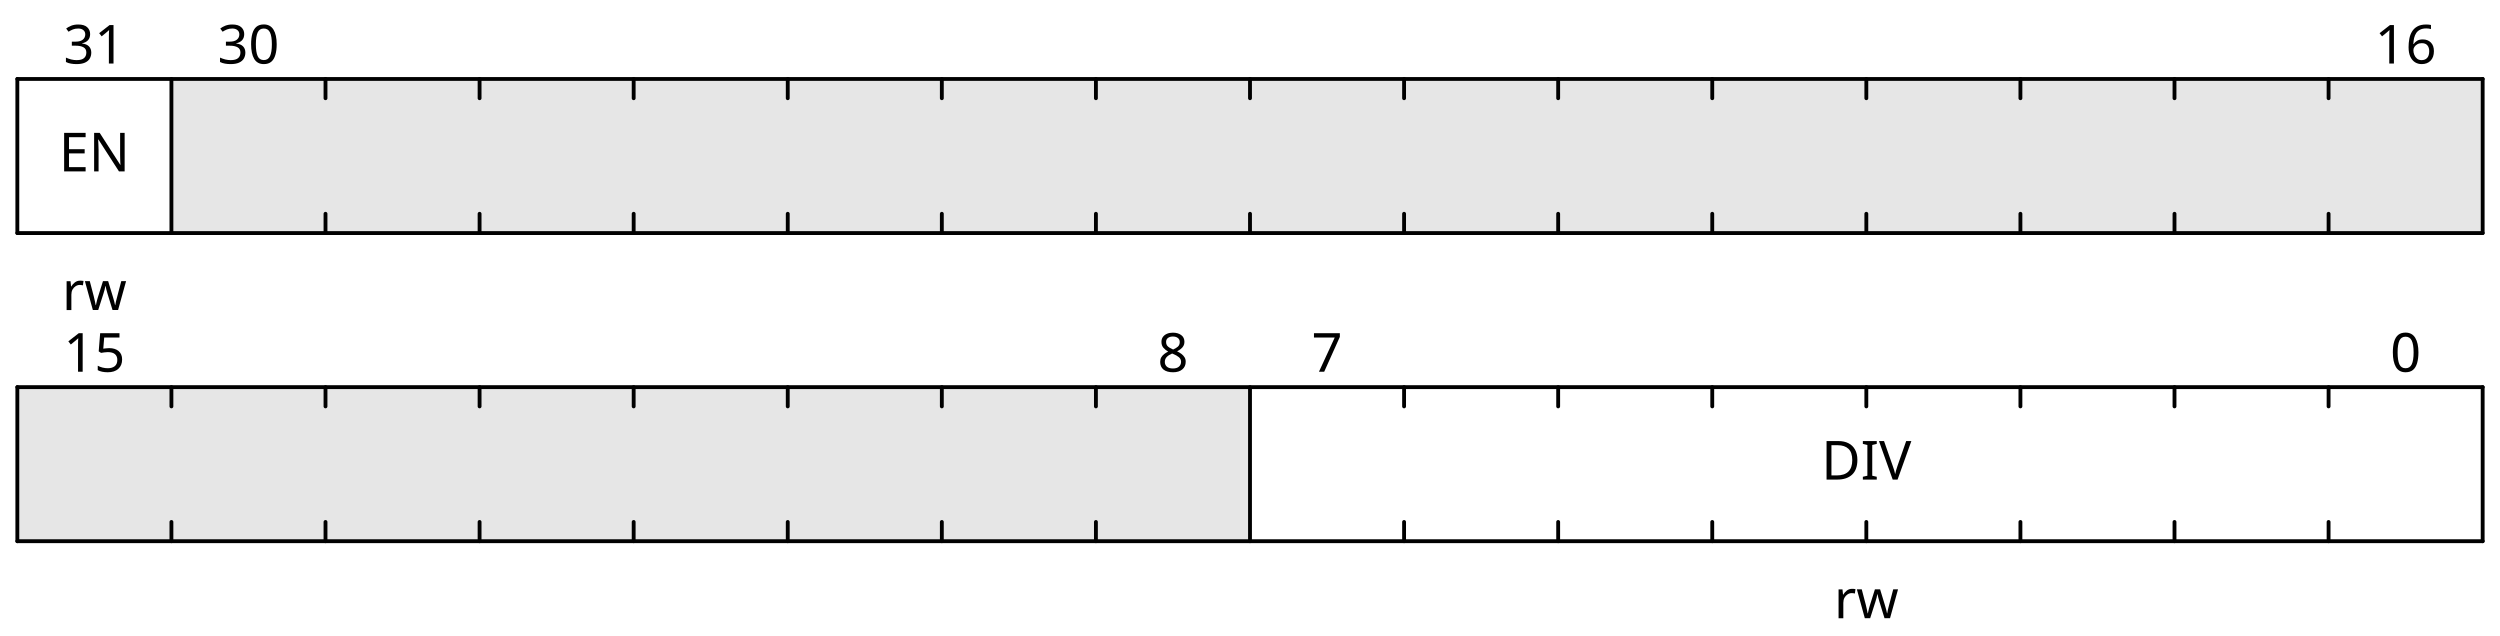
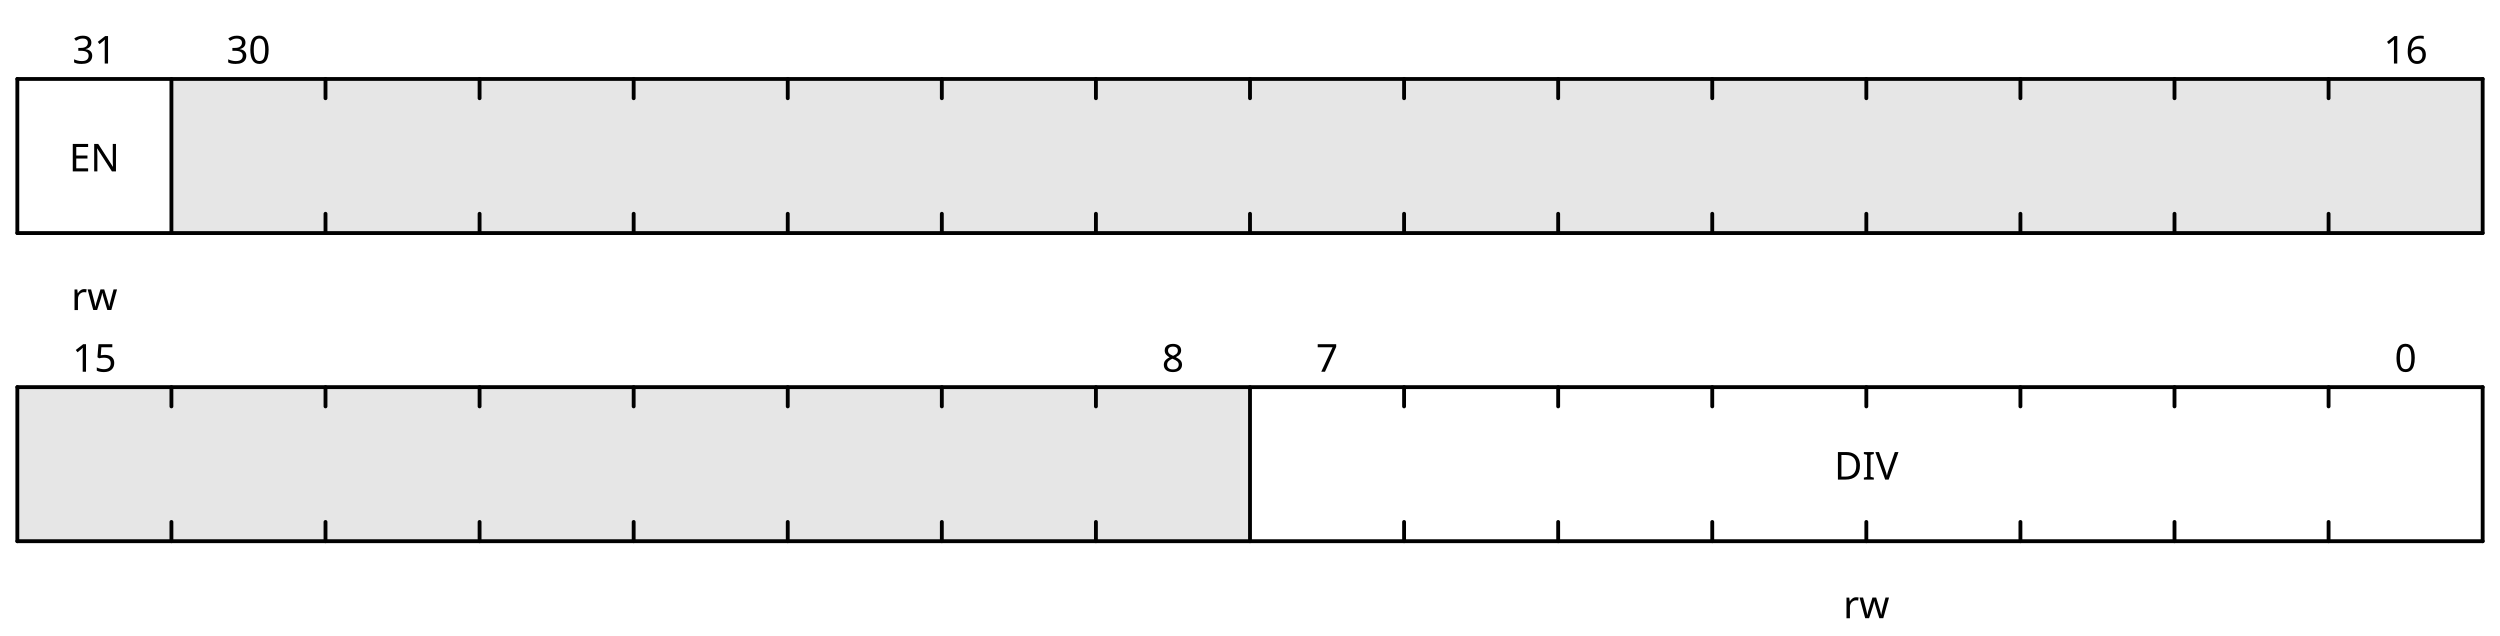
<svg xmlns="http://www.w3.org/2000/svg" baseProfile="full" height="165" id="svgcontent" version="1.1" viewBox="0 0 649 165" width="649">
  <defs />
-   <g font-family="sans-serif" font-size="14" font-weight="normal" text-anchor="middle" transform="translate(4.5,80.5)">
+   <g font-family="sans-serif" font-size="10" font-weight="normal" text-anchor="middle" transform="translate(4.5,80.5)">
    <g stroke="black" stroke-linecap="round" stroke-width="1" transform="translate(0,20.0)">
      <line x1="0" x2="640" y1="0" y2="0" />
      <line x1="0" x2="0" y1="0" y2="40.0" />
      <line x1="0" x2="640" y1="40.0" y2="40.0" />
      <line x1="640.0" x2="640.0" y1="0" y2="40.0" />
      <line x1="600.0" x2="600.0" y1="0" y2="5.0" />
      <line x1="600.0" x2="600.0" y1="35.0" y2="40.0" />
      <line x1="560.0" x2="560.0" y1="0" y2="5.0" />
      <line x1="560.0" x2="560.0" y1="35.0" y2="40.0" />
      <line x1="520.0" x2="520.0" y1="0" y2="5.0" />
      <line x1="520.0" x2="520.0" y1="35.0" y2="40.0" />
      <line x1="480.0" x2="480.0" y1="0" y2="5.0" />
      <line x1="480.0" x2="480.0" y1="35.0" y2="40.0" />
      <line x1="440.0" x2="440.0" y1="0" y2="5.0" />
      <line x1="440.0" x2="440.0" y1="35.0" y2="40.0" />
      <line x1="400.0" x2="400.0" y1="0" y2="5.0" />
      <line x1="400.0" x2="400.0" y1="35.0" y2="40.0" />
      <line x1="360.0" x2="360.0" y1="0" y2="5.0" />
      <line x1="360.0" x2="360.0" y1="35.0" y2="40.0" />
      <line x1="320.0" x2="320.0" y1="0" y2="40.0" />
      <line x1="280.0" x2="280.0" y1="0" y2="5.0" />
      <line x1="280.0" x2="280.0" y1="35.0" y2="40.0" />
      <line x1="240.0" x2="240.0" y1="0" y2="5.0" />
      <line x1="240.0" x2="240.0" y1="35.0" y2="40.0" />
      <line x1="200.0" x2="200.0" y1="0" y2="5.0" />
      <line x1="200.0" x2="200.0" y1="35.0" y2="40.0" />
      <line x1="160.0" x2="160.0" y1="0" y2="5.0" />
      <line x1="160.0" x2="160.0" y1="35.0" y2="40.0" />
      <line x1="120.0" x2="120.0" y1="0" y2="5.0" />
      <line x1="120.0" x2="120.0" y1="35.0" y2="40.0" />
      <line x1="80.0" x2="80.0" y1="0" y2="5.0" />
      <line x1="80.0" x2="80.0" y1="35.0" y2="40.0" />
      <line x1="40.0" x2="40.0" y1="0" y2="5.0" />
      <line x1="40.0" x2="40.0" y1="35.0" y2="40.0" />
    </g>
    <g text-anchor="middle">
      <g>
        <g transform="translate(0,20.0)">
          <rect height="40.0" style="fill-opacity:0.1" width="320.0" x="0.0" y="0" />
        </g>
        <g transform="translate(20.0,16.0)">
          <text x="600.0">
            <tspan>0</tspan>
          </text>
          <text x="320.0">
            <tspan>7</tspan>
          </text>
          <text x="280.0">
            <tspan>8</tspan>
          </text>
          <text x="0.0">
            <tspan>15</tspan>
          </text>
        </g>
        <g transform="translate(20.0,44.0)">
          <text x="460.0">
            <tspan>DIV</tspan>
          </text>
        </g>
        <g transform="translate(20.0,80)">
          <text x="460.0">
            <tspan>rw</tspan>
          </text>
        </g>
      </g>
    </g>
  </g>
-   <g font-family="sans-serif" font-size="14" font-weight="normal" text-anchor="middle" transform="translate(4.5,0.5)">
+   <g font-family="sans-serif" font-size="10" font-weight="normal" text-anchor="middle" transform="translate(4.5,0.5)">
    <g stroke="black" stroke-linecap="round" stroke-width="1" transform="translate(0,20.0)">
      <line x1="0" x2="640" y1="0" y2="0" />
      <line x1="0" x2="0" y1="0" y2="40.0" />
      <line x1="0" x2="640" y1="40.0" y2="40.0" />
      <line x1="640.0" x2="640.0" y1="0" y2="40.0" />
      <line x1="600.0" x2="600.0" y1="0" y2="5.0" />
      <line x1="600.0" x2="600.0" y1="35.0" y2="40.0" />
      <line x1="560.0" x2="560.0" y1="0" y2="5.0" />
      <line x1="560.0" x2="560.0" y1="35.0" y2="40.0" />
      <line x1="520.0" x2="520.0" y1="0" y2="5.0" />
      <line x1="520.0" x2="520.0" y1="35.0" y2="40.0" />
      <line x1="480.0" x2="480.0" y1="0" y2="5.0" />
      <line x1="480.0" x2="480.0" y1="35.0" y2="40.0" />
      <line x1="440.0" x2="440.0" y1="0" y2="5.0" />
      <line x1="440.0" x2="440.0" y1="35.0" y2="40.0" />
      <line x1="400.0" x2="400.0" y1="0" y2="5.0" />
      <line x1="400.0" x2="400.0" y1="35.0" y2="40.0" />
      <line x1="360.0" x2="360.0" y1="0" y2="5.0" />
      <line x1="360.0" x2="360.0" y1="35.0" y2="40.0" />
      <line x1="320.0" x2="320.0" y1="0" y2="5.0" />
      <line x1="320.0" x2="320.0" y1="35.0" y2="40.0" />
      <line x1="280.0" x2="280.0" y1="0" y2="5.0" />
      <line x1="280.0" x2="280.0" y1="35.0" y2="40.0" />
      <line x1="240.0" x2="240.0" y1="0" y2="5.0" />
      <line x1="240.0" x2="240.0" y1="35.0" y2="40.0" />
      <line x1="200.0" x2="200.0" y1="0" y2="5.0" />
      <line x1="200.0" x2="200.0" y1="35.0" y2="40.0" />
      <line x1="160.0" x2="160.0" y1="0" y2="5.0" />
      <line x1="160.0" x2="160.0" y1="35.0" y2="40.0" />
      <line x1="120.0" x2="120.0" y1="0" y2="5.0" />
      <line x1="120.0" x2="120.0" y1="35.0" y2="40.0" />
      <line x1="80.0" x2="80.0" y1="0" y2="5.0" />
      <line x1="80.0" x2="80.0" y1="35.0" y2="40.0" />
      <line x1="40.0" x2="40.0" y1="0" y2="40.0" />
    </g>
    <g text-anchor="middle">
      <g>
        <g transform="translate(0,20.0)">
          <rect height="40.0" style="fill-opacity:0.1" width="600.0" x="40.0" y="0" />
        </g>
        <g transform="translate(20.0,16.0)">
          <text x="600.0">
            <tspan>16</tspan>
          </text>
          <text x="40.0">
            <tspan>30</tspan>
          </text>
          <text x="0.0">
            <tspan>31</tspan>
          </text>
        </g>
        <g transform="translate(20.0,44.0)">
          <text>
            <tspan>EN</tspan>
          </text>
        </g>
        <g transform="translate(20.0,80)">
          <text>
            <tspan>rw</tspan>
          </text>
        </g>
      </g>
    </g>
  </g>
</svg>
